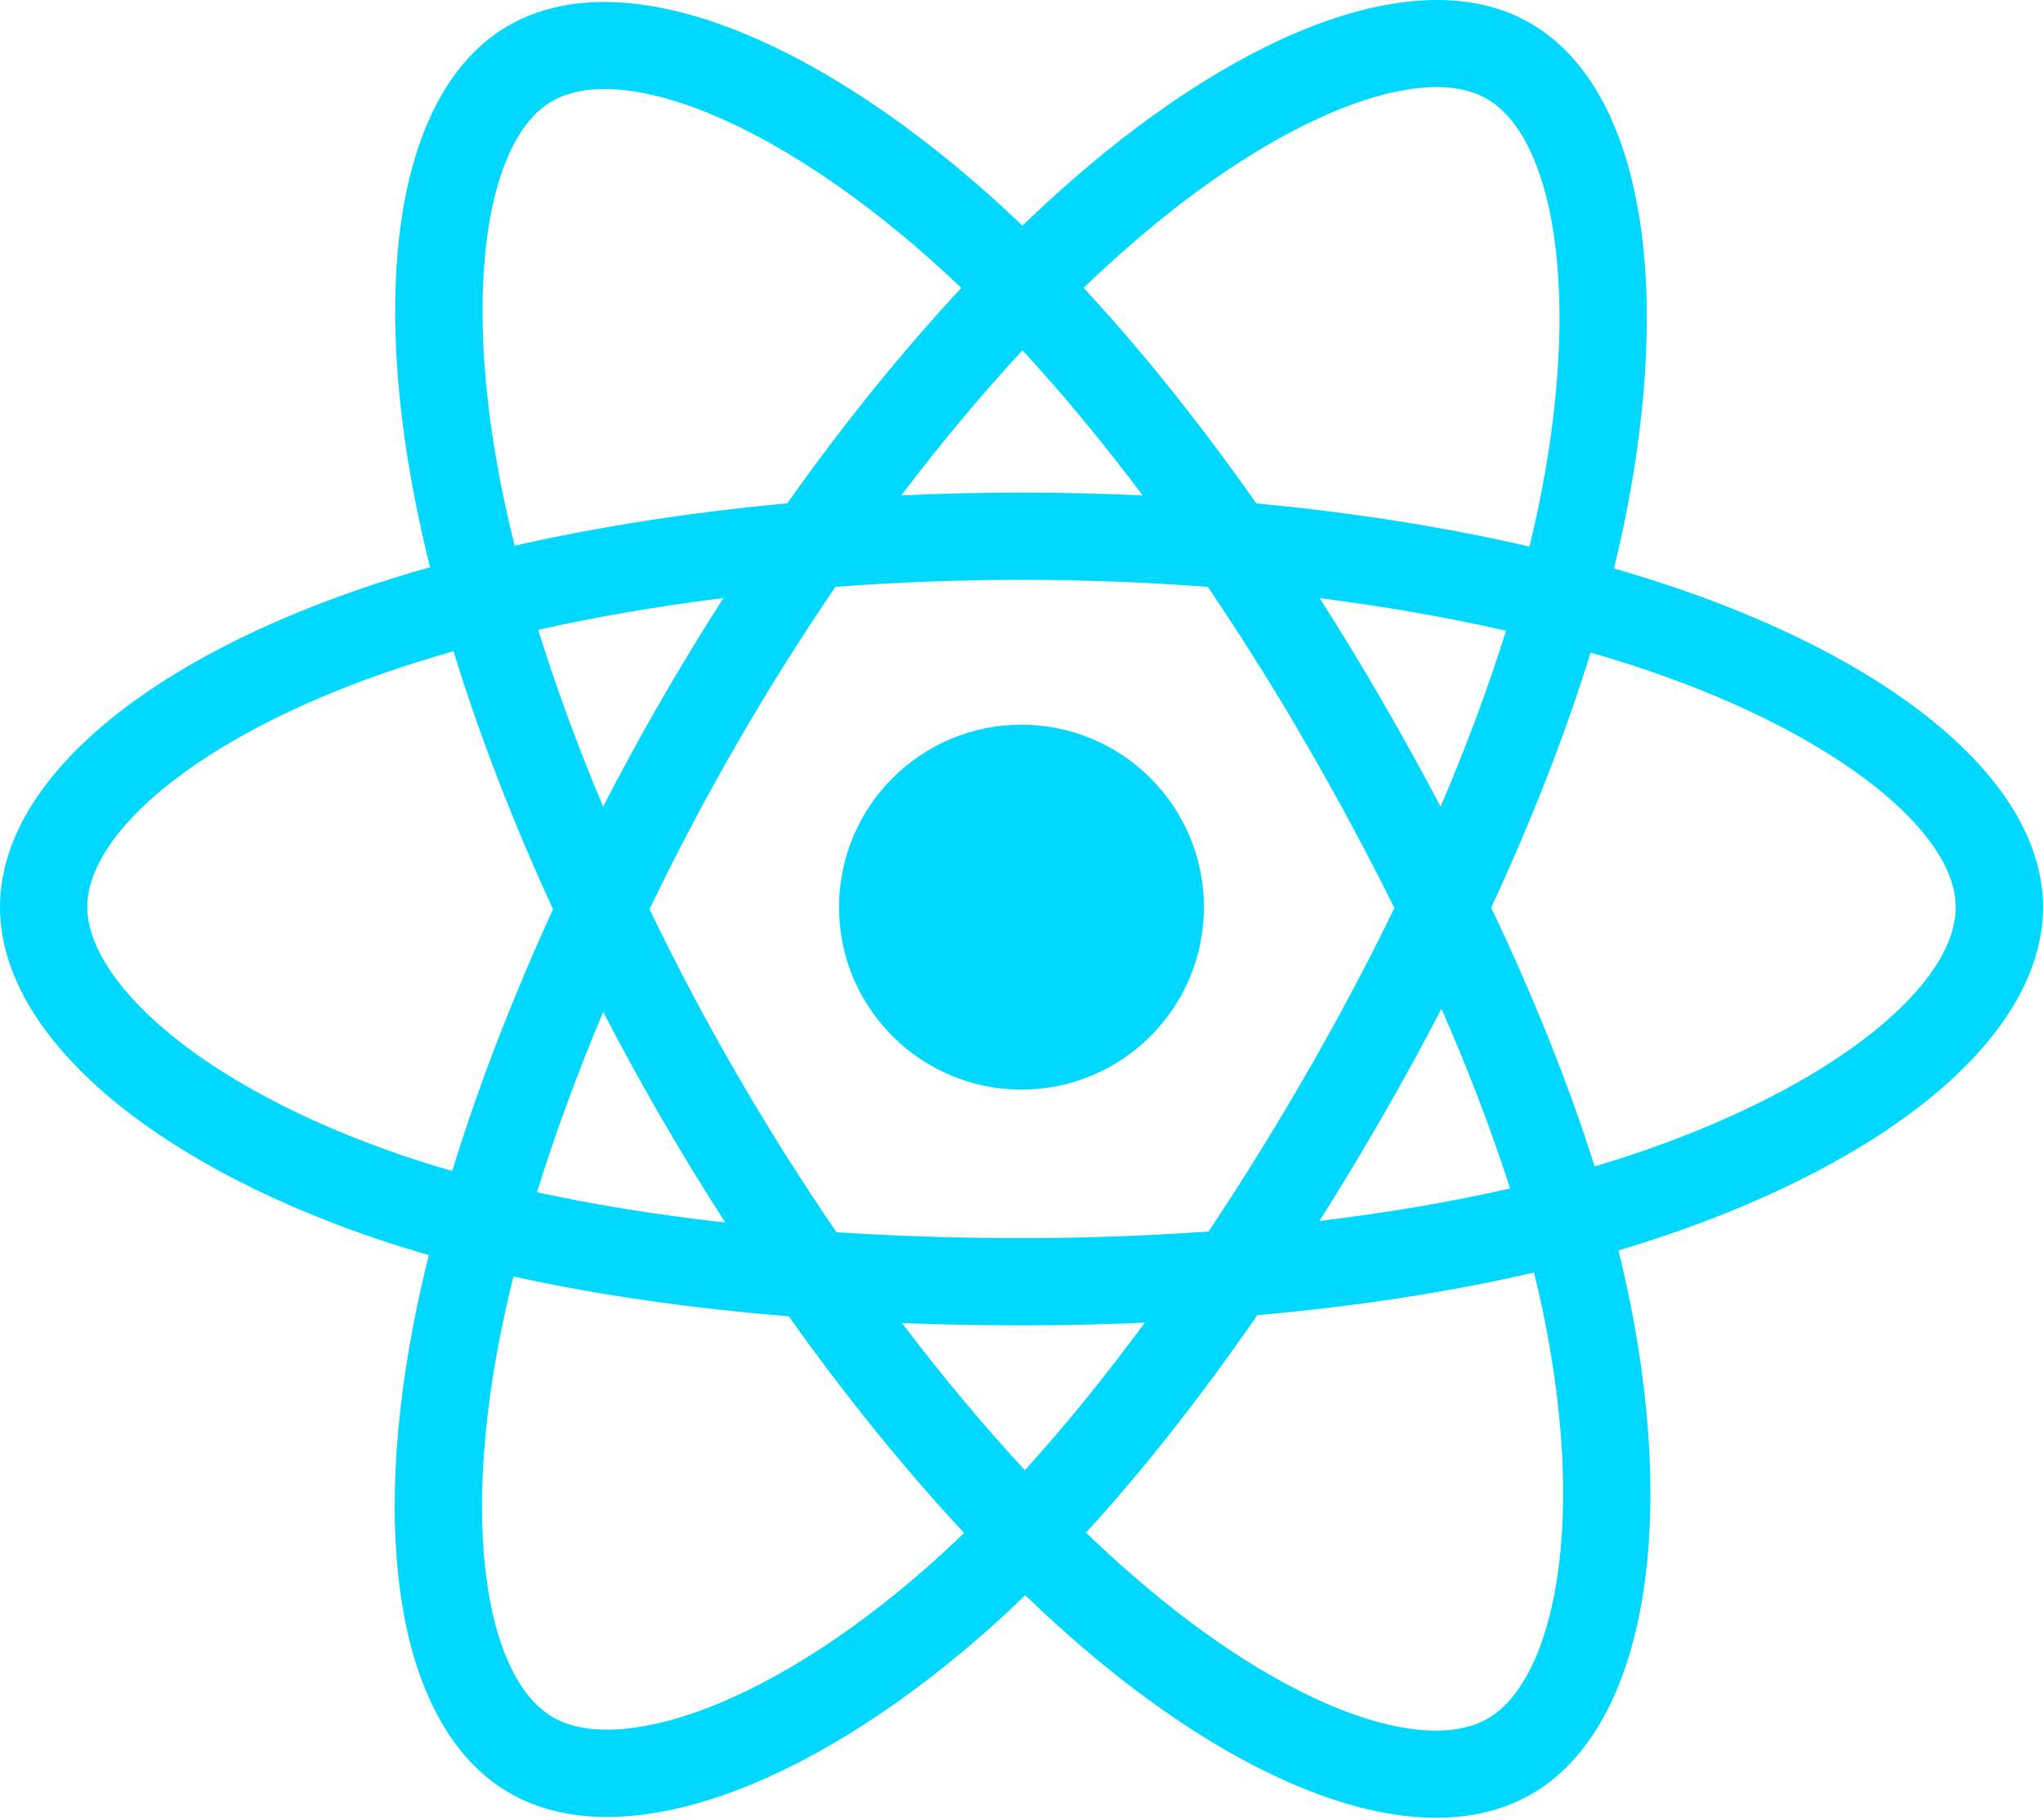
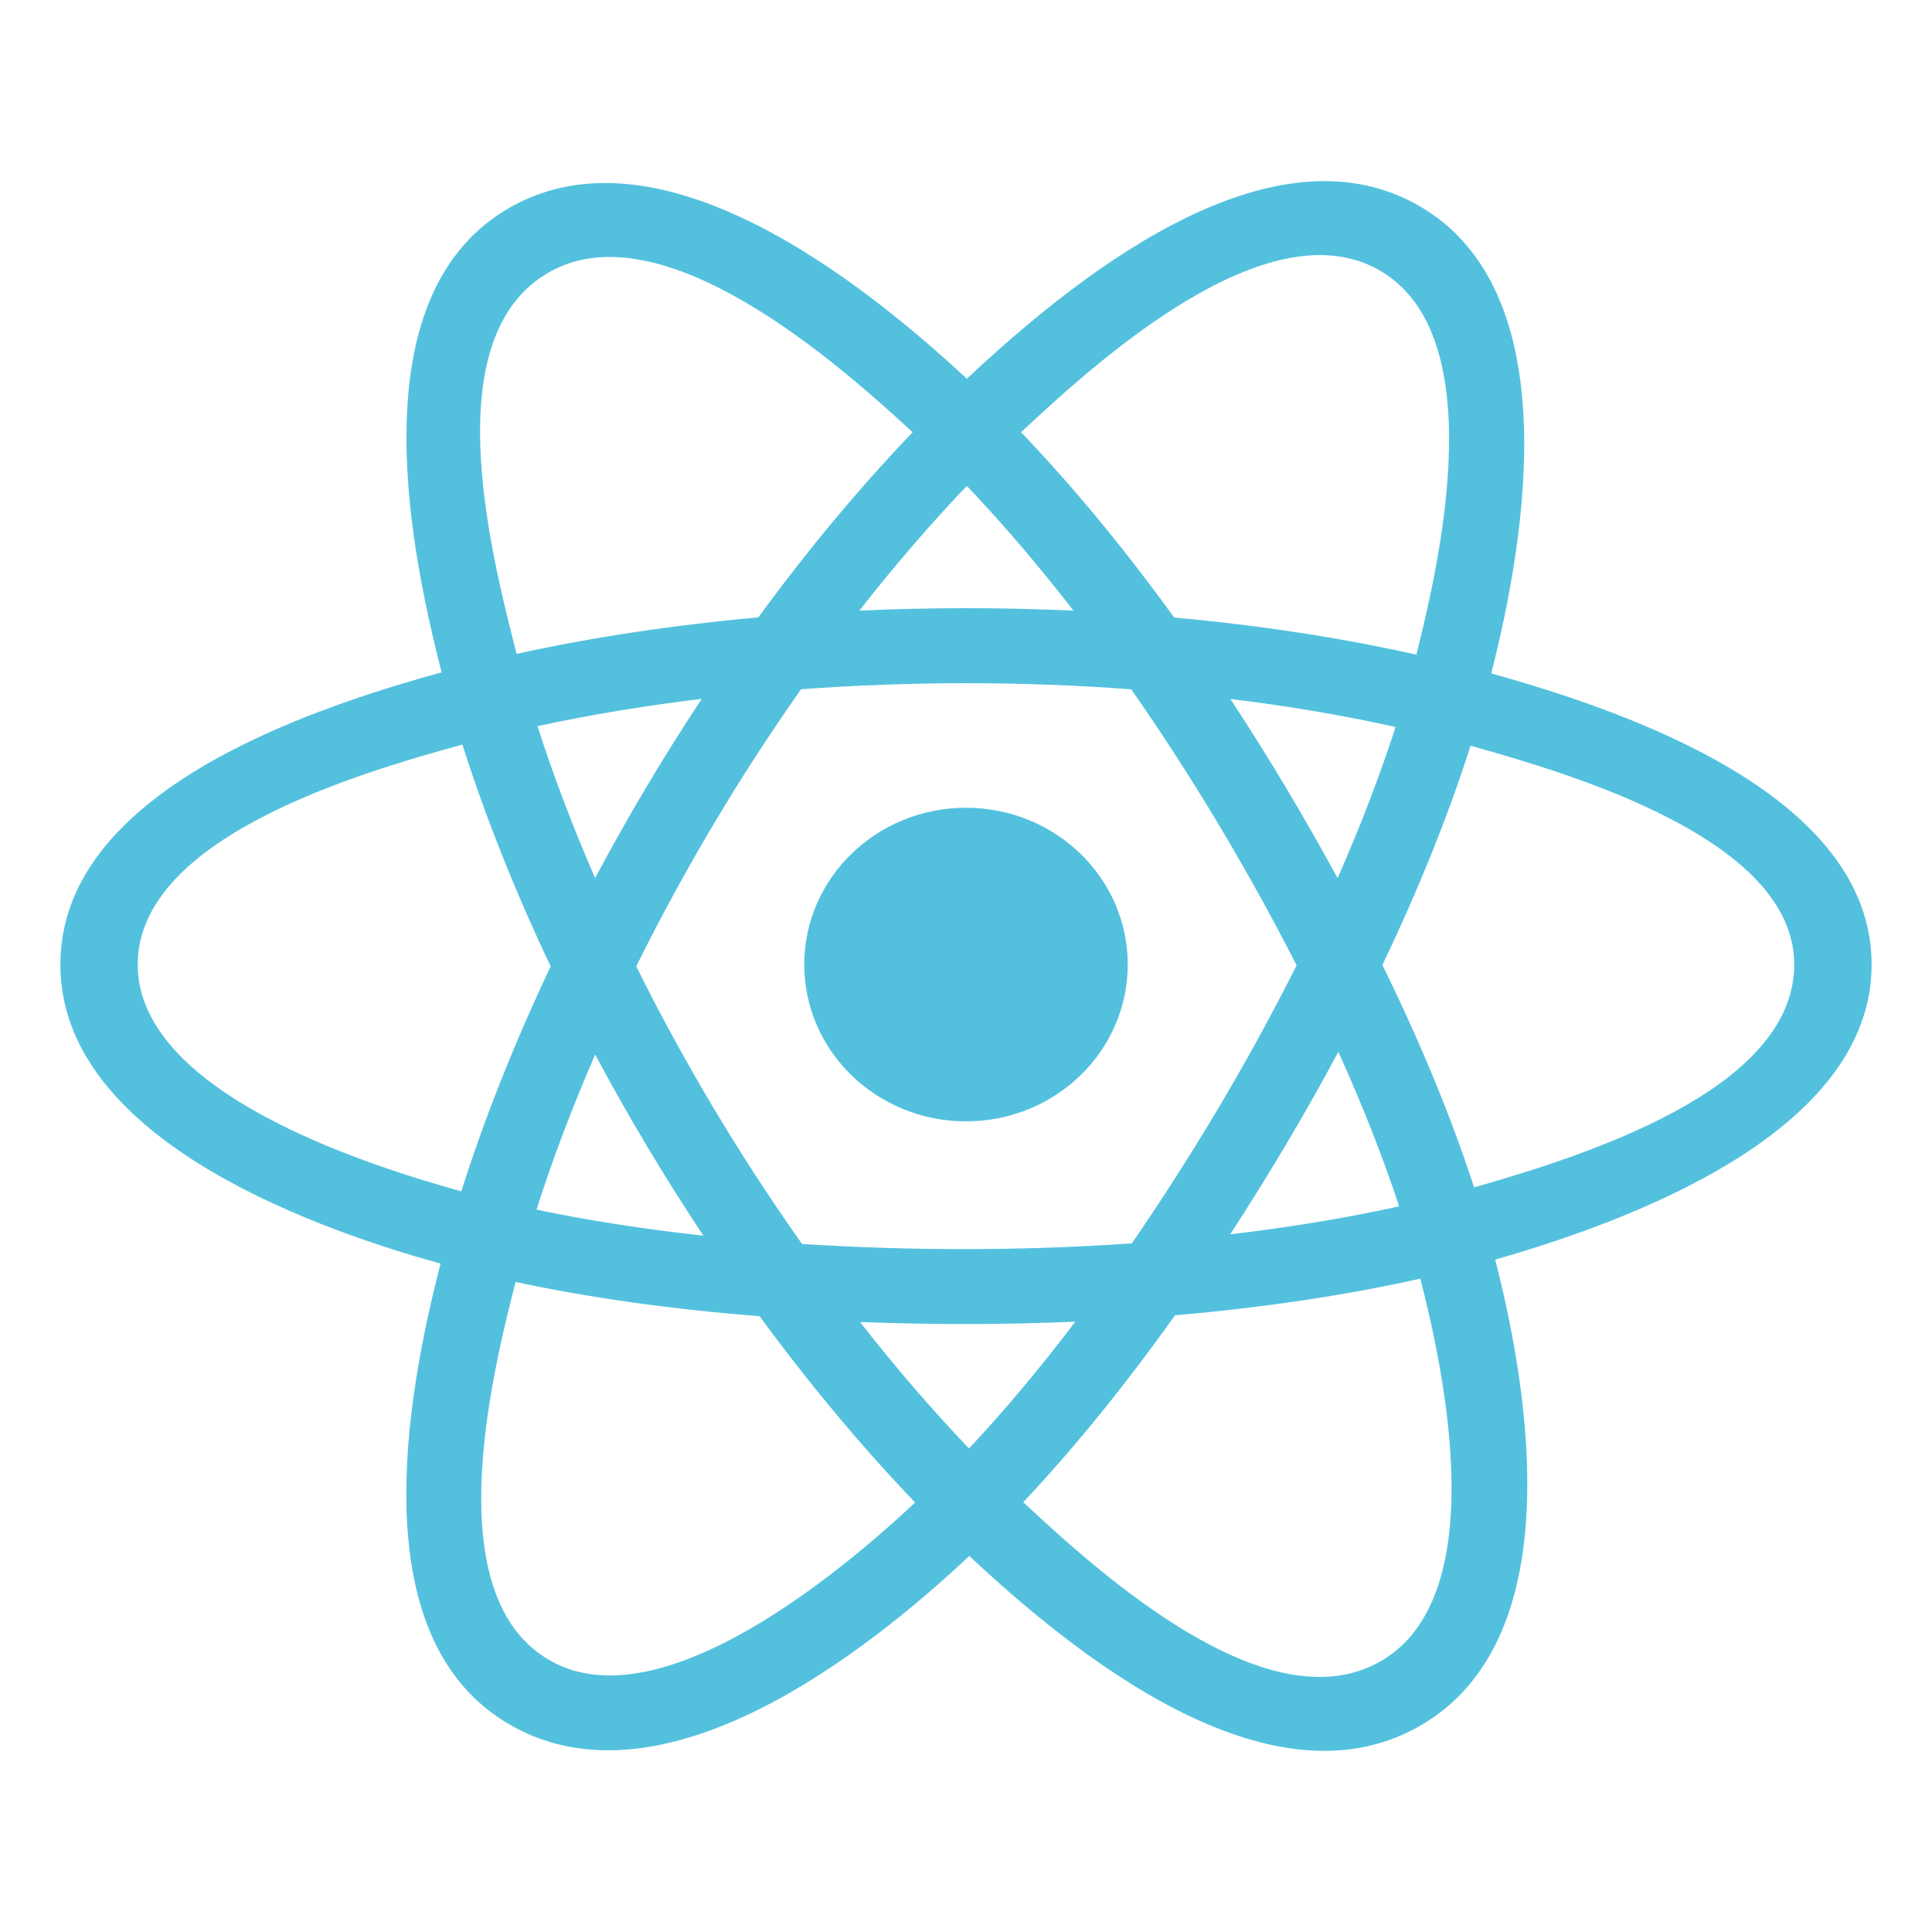
- <svg xmlns="http://www.w3.org/2000/svg" aria-hidden="true" role="img" class="iconify iconify--logos" width="35.93" height="32" preserveAspectRatio="xMidYMid meet" viewBox="0 0 256 228">
-   <path fill="#00D8FF" d="M210.483 73.824a171.49 171.49 0 0 0-8.24-2.597c.465-1.9.893-3.777 1.273-5.621c6.238-30.281 2.16-54.676-11.769-62.708c-13.355-7.7-35.196.329-57.254 19.526a171.23 171.23 0 0 0-6.375 5.848a155.866 155.866 0 0 0-4.241-3.917C100.759 3.829 77.587-4.822 63.673 3.233C50.33 10.957 46.379 33.89 51.995 62.588a170.974 170.974 0 0 0 1.892 8.48c-3.28.932-6.445 1.924-9.474 2.98C17.309 83.498 0 98.307 0 113.668c0 15.865 18.582 31.778 46.812 41.427a145.52 145.52 0 0 0 6.921 2.165a167.467 167.467 0 0 0-2.01 9.138c-5.354 28.2-1.173 50.591 12.134 58.266c13.744 7.926 36.812-.22 59.273-19.855a145.567 145.567 0 0 0 5.342-4.923a168.064 168.064 0 0 0 6.92 6.314c21.758 18.722 43.246 26.282 56.54 18.586c13.731-7.949 18.194-32.003 12.4-61.268a145.016 145.016 0 0 0-1.535-6.842c1.62-.48 3.21-.974 4.76-1.488c29.348-9.723 48.443-25.443 48.443-41.52c0-15.417-17.868-30.326-45.517-39.844Zm-6.365 70.984c-1.4.463-2.836.91-4.3 1.345c-3.24-10.257-7.612-21.163-12.963-32.432c5.106-11 9.31-21.767 12.459-31.957c2.619.758 5.16 1.557 7.61 2.4c23.69 8.156 38.14 20.213 38.14 29.504c0 9.896-15.606 22.743-40.946 31.14Zm-10.514 20.834c2.562 12.94 2.927 24.64 1.23 33.787c-1.524 8.219-4.59 13.698-8.382 15.893c-8.067 4.67-25.32-1.4-43.927-17.412a156.726 156.726 0 0 1-6.437-5.87c7.214-7.889 14.423-17.06 21.459-27.246c12.376-1.098 24.068-2.894 34.671-5.345a134.17 134.17 0 0 1 1.386 6.193ZM87.276 214.515c-7.882 2.783-14.16 2.863-17.955.675c-8.075-4.657-11.432-22.636-6.853-46.752a156.923 156.923 0 0 1 1.869-8.499c10.486 2.32 22.093 3.988 34.498 4.994c7.084 9.967 14.501 19.128 21.976 27.15a134.668 134.668 0 0 1-4.877 4.492c-9.933 8.682-19.886 14.842-28.658 17.94ZM50.35 144.747c-12.483-4.267-22.792-9.812-29.858-15.863c-6.35-5.437-9.555-10.836-9.555-15.216c0-9.322 13.897-21.212 37.076-29.293c2.813-.98 5.757-1.905 8.812-2.773c3.204 10.42 7.406 21.315 12.477 32.332c-5.137 11.18-9.399 22.249-12.634 32.792a134.718 134.718 0 0 1-6.318-1.979Zm12.378-84.26c-4.811-24.587-1.616-43.134 6.425-47.789c8.564-4.958 27.502 2.111 47.463 19.835a144.318 144.318 0 0 1 3.841 3.545c-7.438 7.987-14.787 17.08-21.808 26.988c-12.04 1.116-23.565 2.908-34.161 5.309a160.342 160.342 0 0 1-1.76-7.887Zm110.427 27.268a347.8 347.8 0 0 0-7.785-12.803c8.168 1.033 15.994 2.404 23.343 4.08c-2.206 7.072-4.956 14.465-8.193 22.045a381.151 381.151 0 0 0-7.365-13.322Zm-45.032-43.861c5.044 5.465 10.096 11.566 15.065 18.186a322.04 322.04 0 0 0-30.257-.006c4.974-6.559 10.069-12.652 15.192-18.18ZM82.802 87.83a323.167 323.167 0 0 0-7.227 13.238c-3.184-7.553-5.909-14.98-8.134-22.152c7.304-1.634 15.093-2.97 23.209-3.984a321.524 321.524 0 0 0-7.848 12.897Zm8.081 65.352c-8.385-.936-16.291-2.203-23.593-3.793c2.26-7.3 5.045-14.885 8.298-22.6a321.187 321.187 0 0 0 7.257 13.246c2.594 4.48 5.28 8.868 8.038 13.147Zm37.542 31.03c-5.184-5.592-10.354-11.779-15.403-18.433c4.902.192 9.899.29 14.978.29c5.218 0 10.376-.117 15.453-.343c-4.985 6.774-10.018 12.97-15.028 18.486Zm52.198-57.817c3.422 7.8 6.306 15.345 8.596 22.52c-7.422 1.694-15.436 3.058-23.88 4.071a382.417 382.417 0 0 0 7.859-13.026a347.403 347.403 0 0 0 7.425-13.565Zm-16.898 8.101a358.557 358.557 0 0 1-12.281 19.815a329.4 329.4 0 0 1-23.444.823c-7.967 0-15.716-.248-23.178-.732a310.202 310.202 0 0 1-12.513-19.846h.001a307.41 307.41 0 0 1-10.923-20.627a310.278 310.278 0 0 1 10.89-20.637l-.001.001a307.318 307.318 0 0 1 12.413-19.761c7.613-.576 15.42-.876 23.31-.876H128c7.926 0 15.743.303 23.354.883a329.357 329.357 0 0 1 12.335 19.695a358.489 358.489 0 0 1 11.036 20.54a329.472 329.472 0 0 1-11 20.722Zm22.56-122.124c8.572 4.944 11.906 24.881 6.52 51.026c-.344 1.668-.73 3.367-1.15 5.09c-10.622-2.452-22.155-4.275-34.23-5.408c-7.034-10.017-14.323-19.124-21.64-27.008a160.789 160.789 0 0 1 5.888-5.4c18.9-16.447 36.564-22.941 44.612-18.3ZM128 90.808c12.625 0 22.86 10.235 22.86 22.86s-10.235 22.86-22.86 22.86s-22.86-10.235-22.86-22.86s10.235-22.86 22.86-22.86Z" />
+ <svg xmlns="http://www.w3.org/2000/svg" width="800px" height="800px" viewBox="0 0 32 32" fill="none">
+   <path d="M18.679 15.976C18.679 14.541 17.48 13.379 16 13.379C14.521 13.379 13.321 14.541 13.321 15.976C13.321 17.41 14.521 18.573 16 18.573C17.48 18.573 18.679 17.41 18.679 15.976Z" fill="#53C1DE" />
+   <path fill-rule="evenodd" clip-rule="evenodd" d="M24.7 11.154C25.266 8.925 25.977 4.791 23.47 3.39C20.975 1.995 17.728 4.668 16.014 6.273C14.304 4.684 10.966 2.022 8.462 3.428C5.968 4.828 6.737 8.893 7.315 11.136C4.988 11.776 1 13.156 1 15.976C1 18.787 4.984 20.289 7.297 20.929C6.717 23.184 5.986 27.191 8.483 28.588C10.997 29.993 14.325 27.395 16.055 25.772C17.781 27.386 20.997 30.002 23.492 28.601C25.996 27.196 25.344 23.118 24.765 20.863C27.007 20.221 31 18.752 31 15.976C31 13.184 26.99 11.792 24.7 11.154ZM24.416 19.667C24.037 18.502 23.524 17.262 22.897 15.982C23.495 14.732 23.988 13.509 24.357 12.351C26.036 12.823 29.718 13.901 29.718 15.976C29.718 18.07 26.185 19.159 24.416 19.667ZM22.85 27.526C20.988 28.571 18.222 26.07 16.948 24.881C17.793 23.984 18.638 22.942 19.462 21.785C20.913 21.66 22.283 21.456 23.526 21.178C23.933 22.773 24.72 26.476 22.85 27.526ZM9.124 27.511C7.261 26.47 8.113 22.895 8.54 21.233C9.768 21.497 11.129 21.686 12.582 21.801C13.412 22.933 14.282 23.974 15.158 24.886C14.075 25.901 10.995 28.557 9.124 27.511ZM2.281 15.976C2.281 13.874 5.942 12.803 7.659 12.333C8.035 13.517 8.527 14.754 9.121 16.006C8.519 17.277 8.02 18.534 7.641 19.732C6.004 19.278 2.281 18.079 2.281 15.976ZM9.104 4.504C10.973 3.454 13.875 6.01 15.116 7.16C14.244 8.068 13.383 9.101 12.56 10.226C11.149 10.353 9.799 10.557 8.557 10.83C8.091 9.021 7.236 5.552 9.104 4.504ZM20.379 11.577C21.337 11.694 22.254 11.85 23.115 12.041C22.856 12.844 22.534 13.684 22.154 14.545C21.604 13.533 21.014 12.542 20.379 11.577ZM16.014 8.048C16.605 8.669 17.197 9.362 17.78 10.114C16.599 10.06 15.415 10.06 14.234 10.114C14.817 9.368 15.414 8.676 16.014 8.048ZM9.857 14.544C9.483 13.686 9.164 12.842 8.903 12.027C9.759 11.842 10.672 11.69 11.623 11.575C10.987 12.537 10.397 13.528 9.857 14.544ZM11.65 20.466C10.668 20.359 9.741 20.215 8.886 20.035C9.15 19.206 9.477 18.343 9.858 17.467C10.406 18.493 11.005 19.494 11.65 20.466ZM16.05 23.991C15.442 23.356 14.836 22.653 14.245 21.897C15.433 21.942 16.623 21.942 17.811 21.891C17.227 22.661 16.637 23.365 16.05 23.991ZM22.167 17.422C22.568 18.308 22.906 19.166 23.174 19.981C22.304 20.173 21.365 20.328 20.376 20.444C21.015 19.461 21.615 18.454 22.167 17.422ZM18.747 20.594C16.93 20.72 15.102 20.719 13.284 20.604C12.251 19.142 11.331 17.603 10.538 16.006C11.328 14.412 12.24 12.876 13.268 11.416C15.088 11.283 16.918 11.282 18.737 11.417C19.756 12.877 20.668 14.409 21.476 15.988C20.677 17.581 19.759 19.12 18.747 20.594ZM22.83 4.467C24.701 5.513 23.868 9.227 23.459 10.843C22.215 10.564 20.863 10.357 19.448 10.228C18.624 9.09 17.77 8.055 16.912 7.159C18.169 5.984 20.978 3.431 22.83 4.467Z" fill="#53C1DE" />
</svg>
